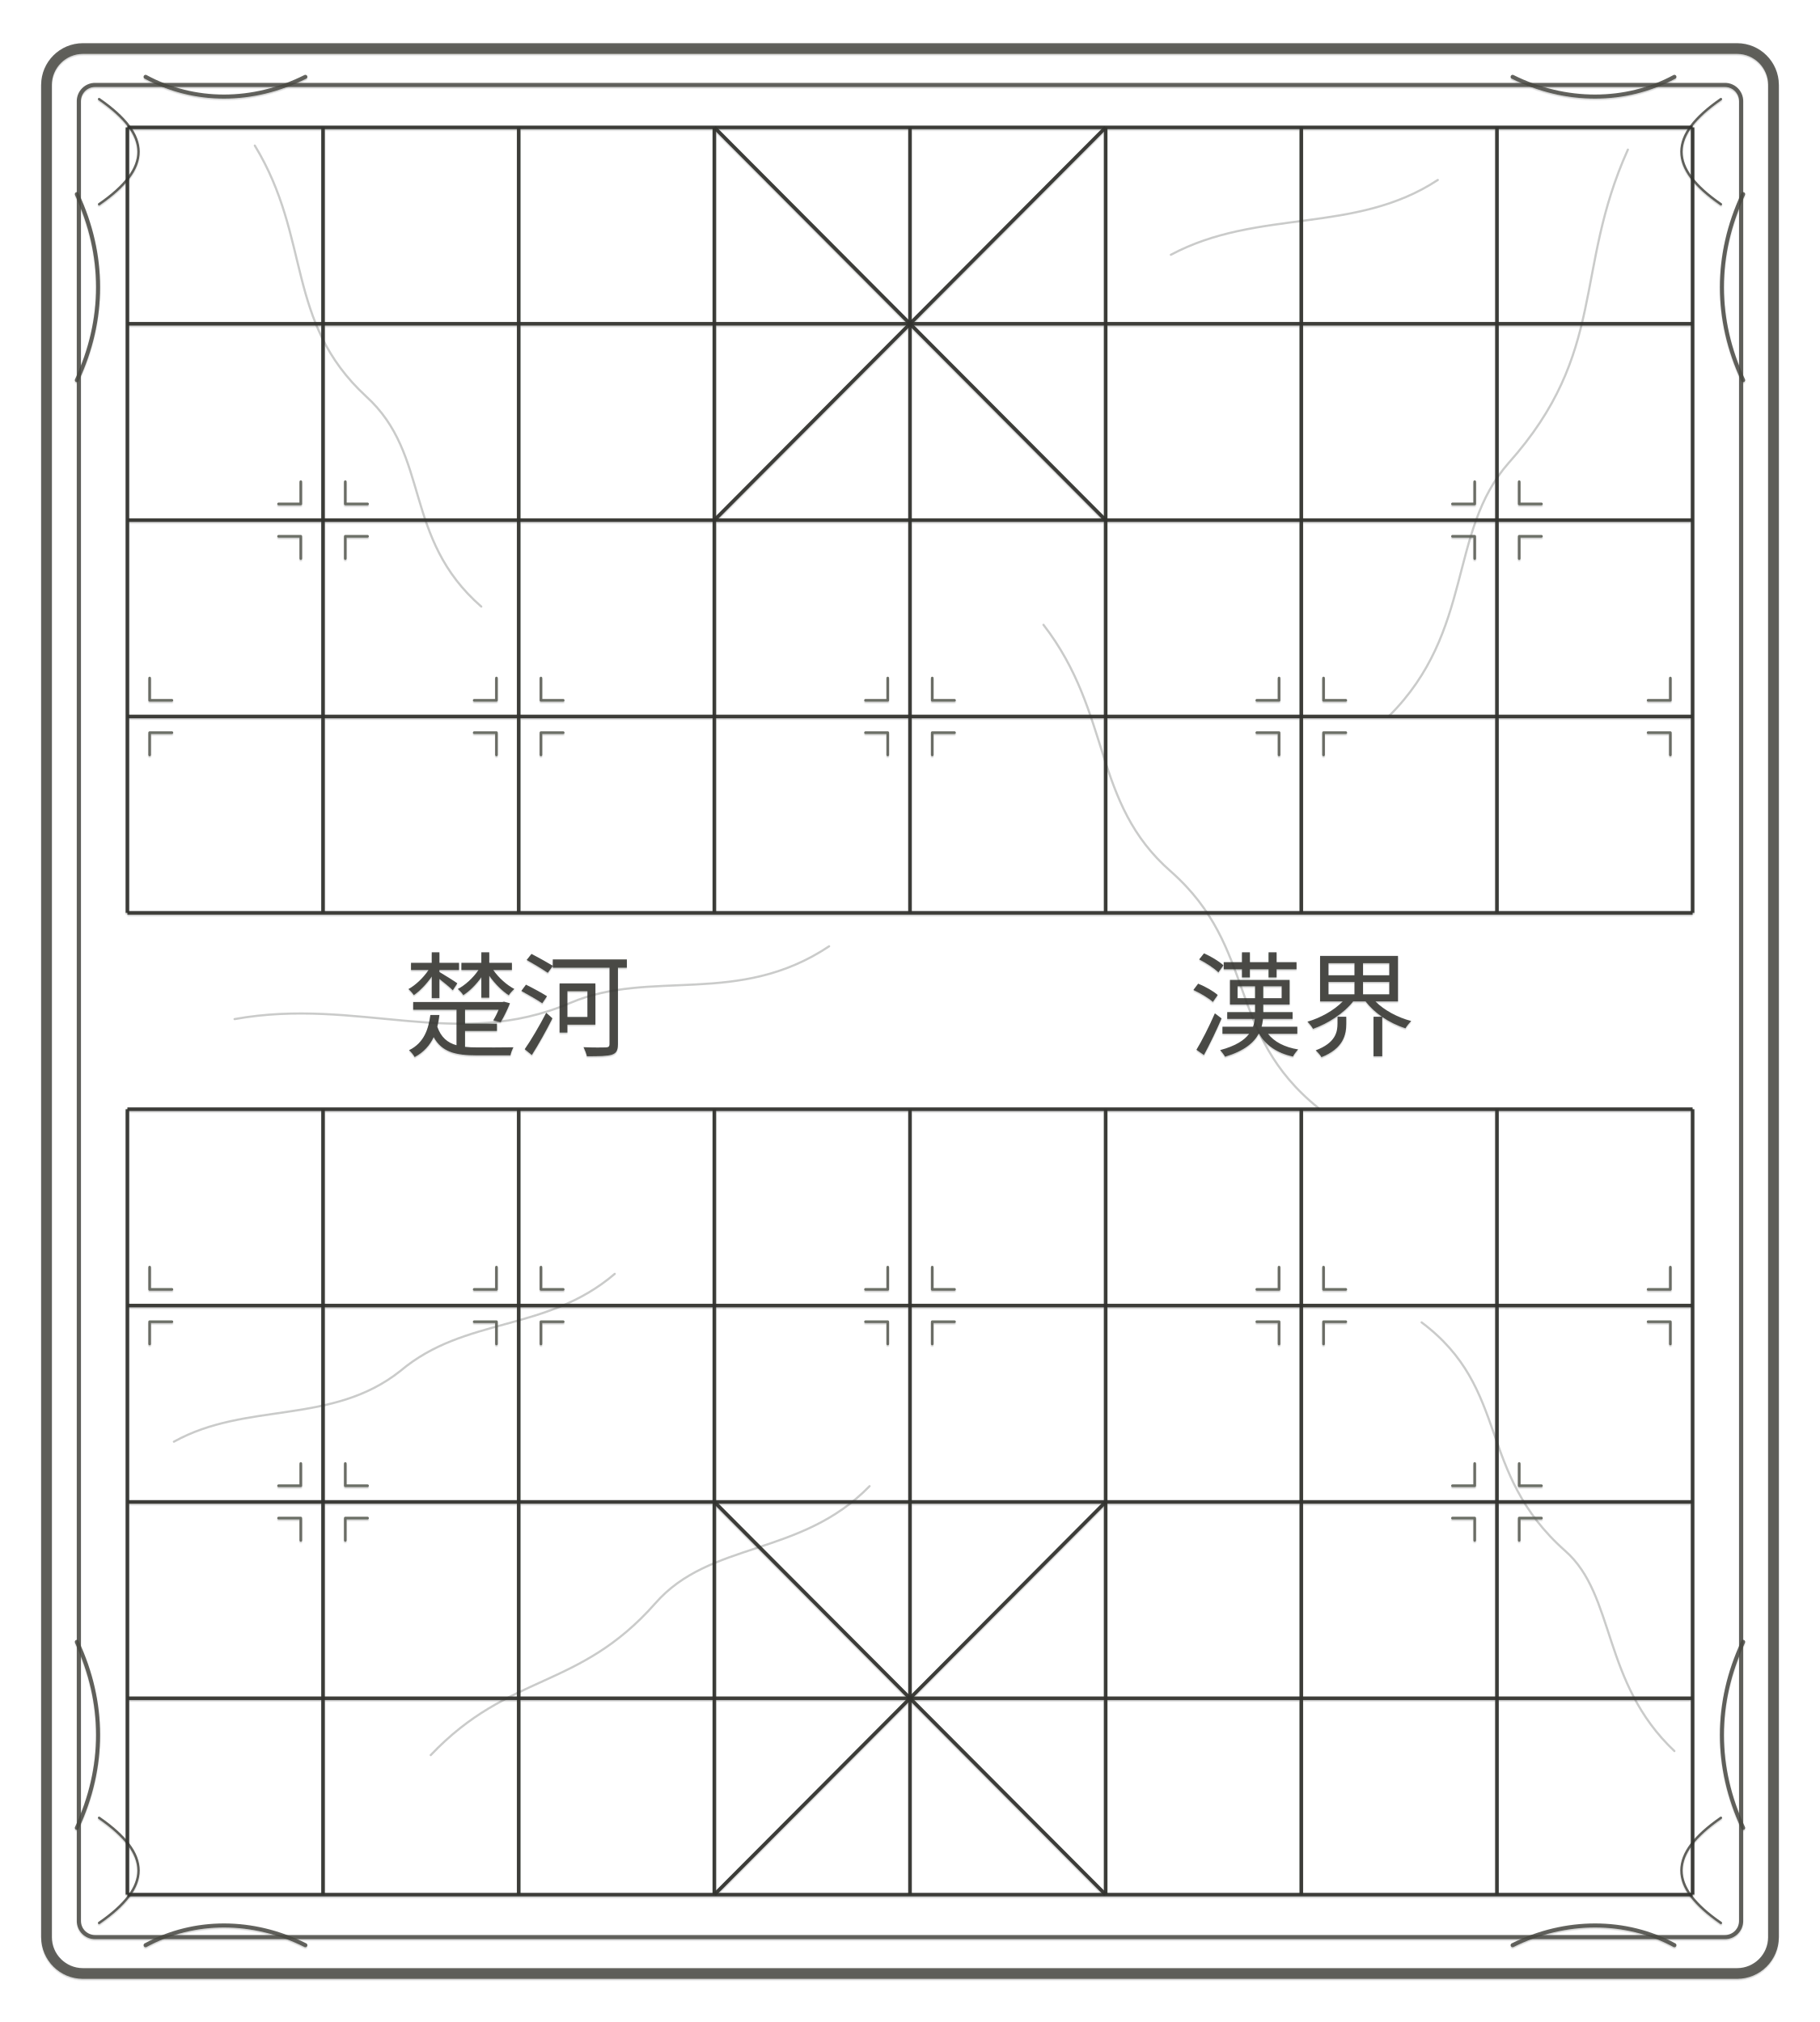
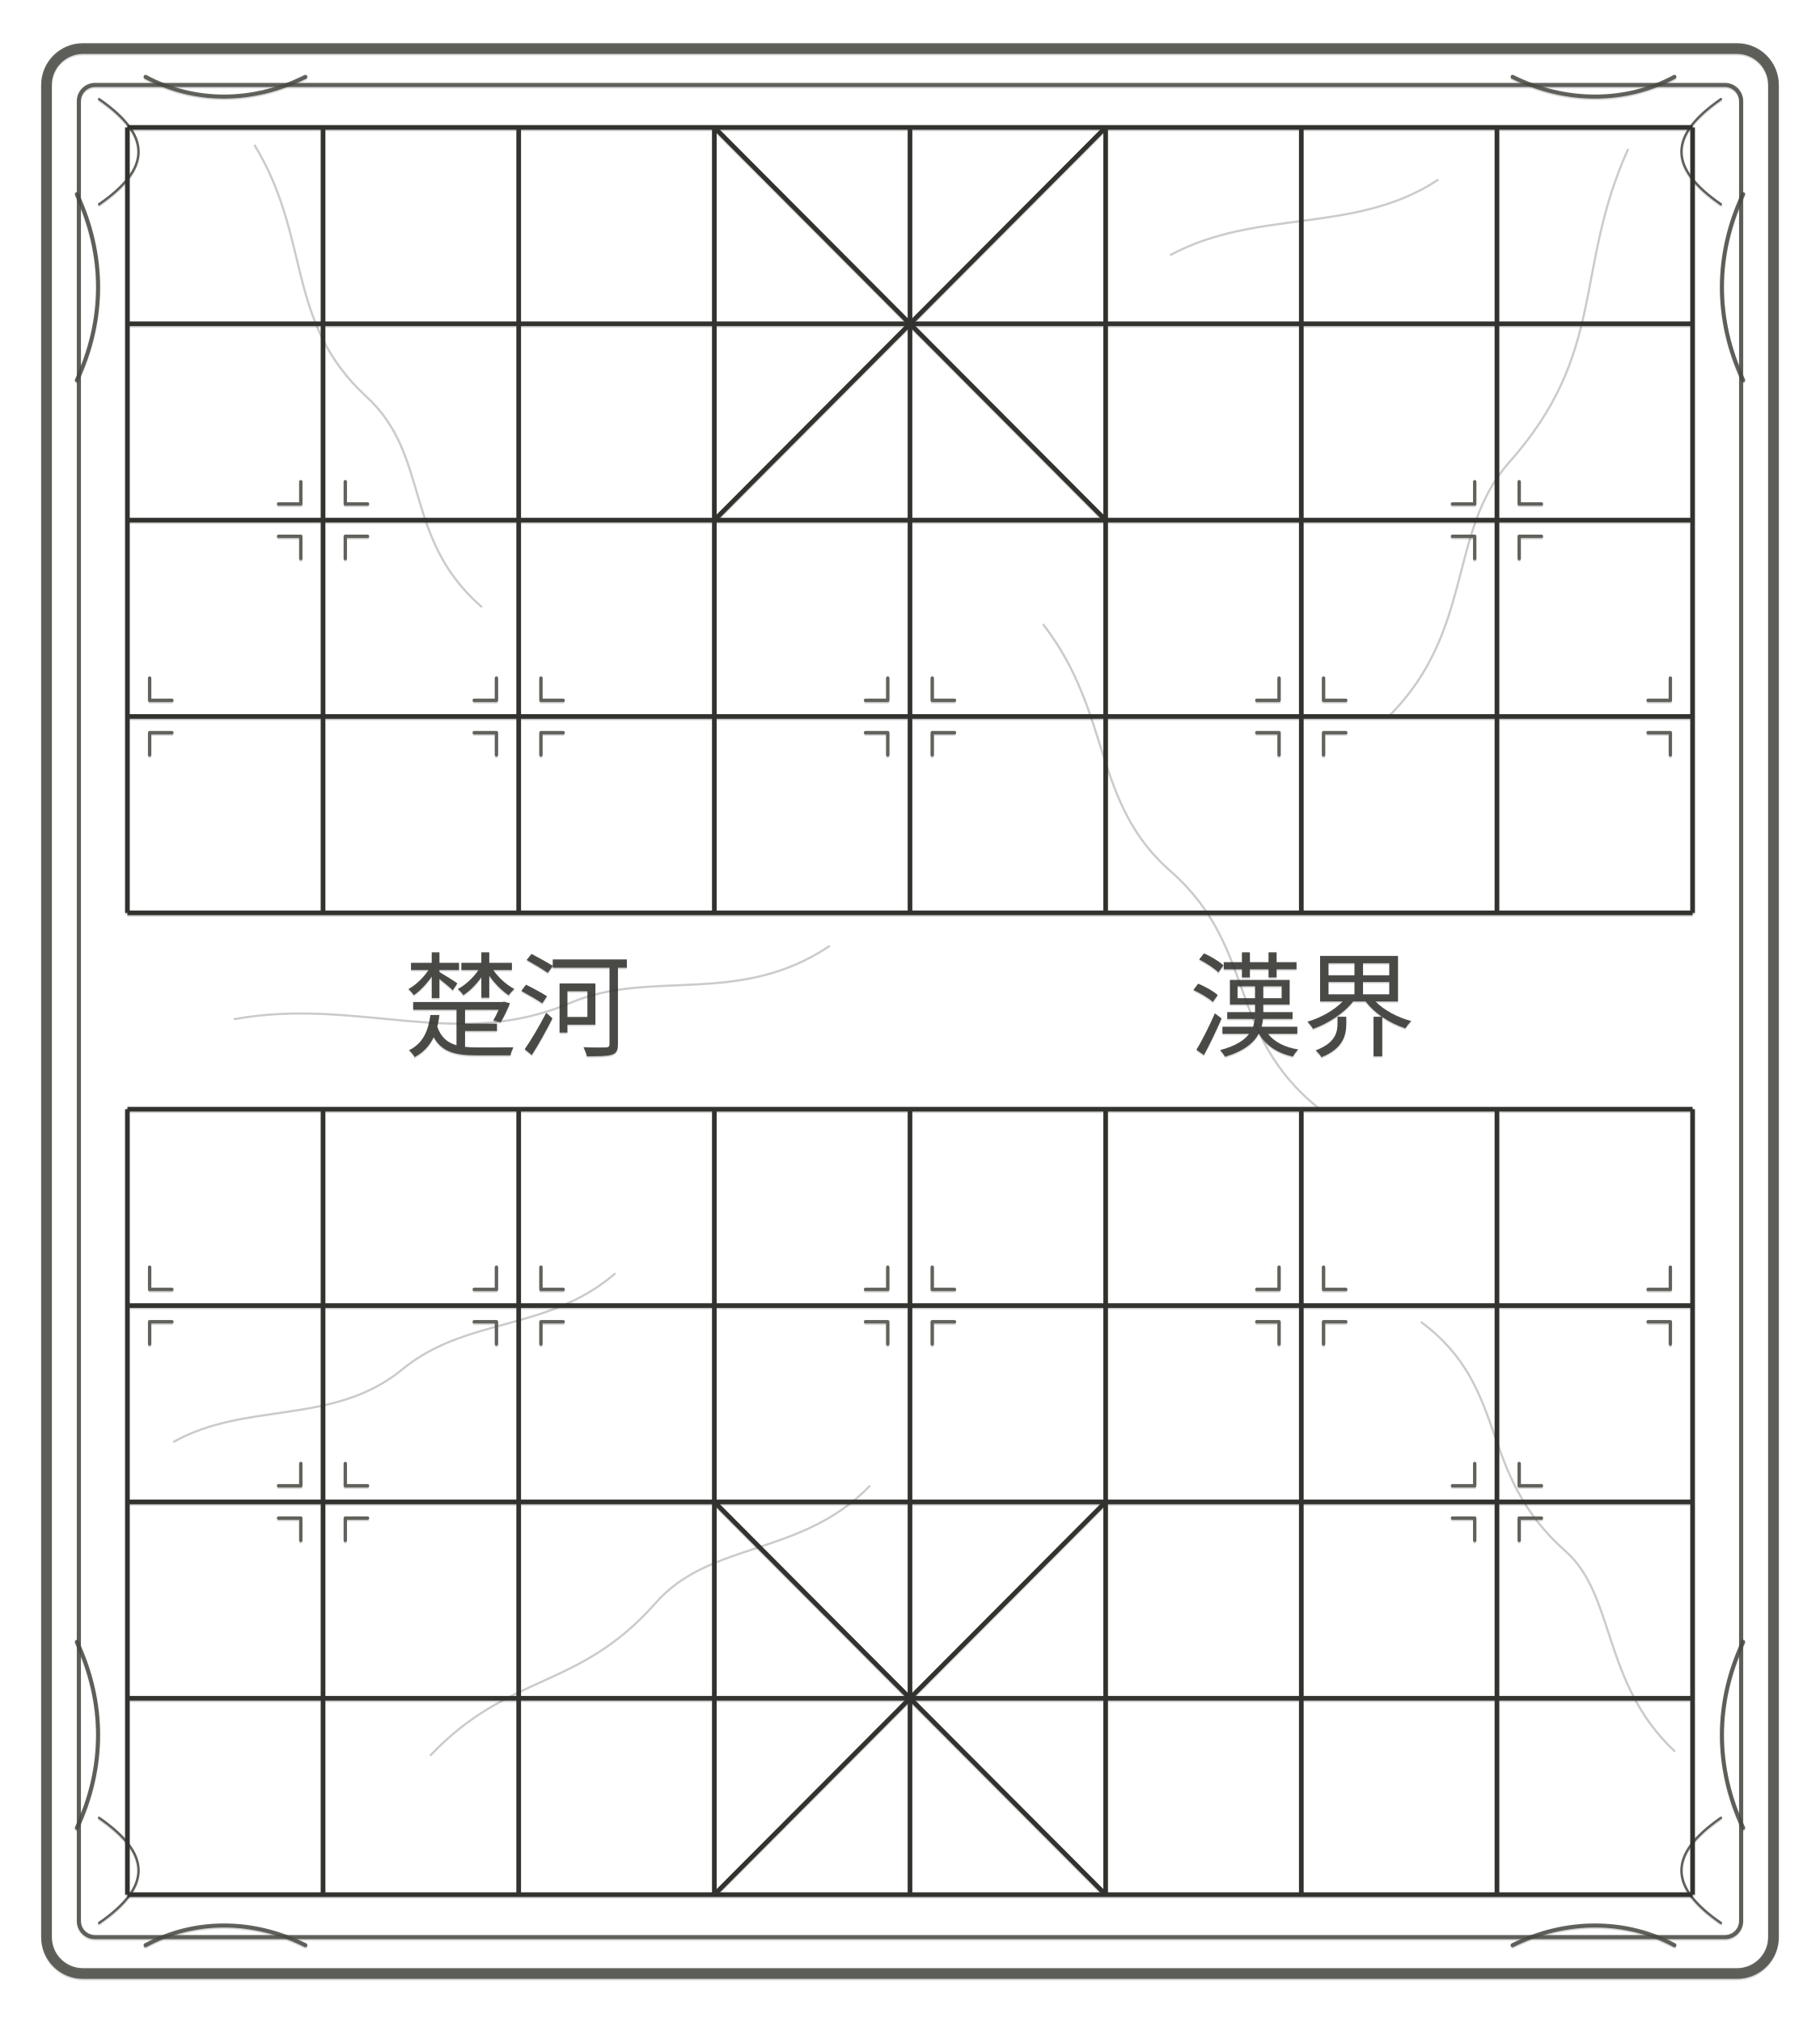
<svg xmlns="http://www.w3.org/2000/svg" viewBox="0 0 900 1000" fill="none">
  <defs>
    <g id="pointMark" fill="none" stroke-linecap="round" stroke-linejoin="round">
      <path d="M-22 -8H-11V-19 M22 -8H11V-19 M-22 8H-11V19 M22 8H11V19" />
    </g>
    <g id="pointMarkLeftEdge" fill="none" stroke-linecap="round" stroke-linejoin="round">
      <path d="M22 -8H11V-19 M22 8H11V19" />
    </g>
    <g id="pointMarkRightEdge" fill="none" stroke-linecap="round" stroke-linejoin="round">
      <path d="M-22 -8H-11V-19 M-22 8H-11V19" />
    </g>
    <filter id="softInk" x="-4%" y="-4%" width="108%" height="108%">
-       <feDropShadow dx="0" dy="0.62" stdDeviation="0.42" flood-color="#000000" flood-opacity="0.24" />
+       <feDropShadow dx="0" dy="0.62" stdDeviation="0.28" flood-color="#000000" flood-opacity="0.24" />
    </filter>
  </defs>
  <rect width="900" height="1000" fill="transparent" />
  <g stroke="#464842" stroke-opacity="0.83" fill="none" stroke-linejoin="round" filter="url(#softInk)">
    <rect x="23" y="24" width="854" height="952" rx="18" stroke-width="5.3" />
    <rect x="39" y="42" width="822" height="916" rx="8" stroke-width="2.05" />
    <path d="M72 38C96 51 125 51 151 38M748 38C774 51 804 51 828 38M72 962C96 949 125 949 151 962M748 962C774 949 804 949 828 962" stroke-width="2.0" stroke-linecap="round" />
    <path d="M38 96C52 126 52 158 38 188M862 96C848 126 848 158 862 188M38 812C52 842 52 874 38 904M862 812C848 842 848 874 862 904" stroke-width="2.0" stroke-linecap="round" />
    <path d="M49 49C75 67 75 83 49 101M851 49C825 67 825 83 851 101M49 951C75 933 75 917 49 899M851 951C825 933 825 917 851 899" stroke-width="1.18" stroke-linecap="round" />
  </g>
  <g stroke="#232622" stroke-opacity="0.24" stroke-width="1.08" fill="none" stroke-linecap="round" stroke-linejoin="round">
    <path d="M126 72C154 118 141 159 181 196C213 225 199 266 238 300" />
    <path d="M805 74C778 134 795 174 746 229C716 263 729 312 687 354" />
    <path d="M116 504C177 493 226 520 282 496C322 479 365 498 410 468" />
    <path d="M516 309C550 353 540 397 579 431C622 469 606 511 652 548" />
    <path d="M703 654C747 687 730 728 774 767C799 789 792 832 828 866" />
    <path d="M213 868C252 827 286 836 324 793C351 762 396 770 430 735" />
    <path d="M86 713C122 693 164 705 198 678C230 651 270 659 304 630" />
    <path d="M579 126C622 103 670 116 711 89" />
  </g>
-   <g stroke="#30332f" stroke-opacity="0.94" stroke-width="1.76" stroke-linecap="butt" filter="url(#softInk)">
+   <g stroke="#30332f" stroke-opacity="1" stroke-width="2.28" stroke-linecap="butt" filter="url(#softInk)">
    <path d="M63 63V451.444M63 548.556V937M159.75 63V451.444M159.75 548.556V937M256.5 63V451.444M256.5 548.556V937M353.25 63V451.444M353.25 548.556V937M450 63V451.444M450 548.556V937M546.75 63V451.444M546.75 548.556V937M643.5 63V451.444M643.5 548.556V937M740.25 63V451.444M740.25 548.556V937M837 63V451.444M837 548.556V937" />
    <path d="M63 63H837M63 160.111H837M63 257.222H837M63 354.333H837M63 451.444H837M63 548.556H837M63 645.667H837M63 742.778H837M63 839.889H837M63 937H837" />
    <path d="M353.25 63L546.75 257.222M546.75 63L353.25 257.222M353.25 742.778L546.75 937M546.75 742.778L353.25 937" />
  </g>
-   <g stroke="#5f6259" stroke-opacity="0.9" stroke-width="1.32" filter="url(#softInk)">
+   <g stroke="#5f6259" stroke-opacity="0.98" stroke-width="1.66" filter="url(#softInk)">
    <use href="#pointMark" transform="translate(159.75 257.222)" />
    <use href="#pointMark" transform="translate(740.25 257.222)" />
    <use href="#pointMark" transform="translate(159.75 742.778)" />
    <use href="#pointMark" transform="translate(740.25 742.778)" />
    <use href="#pointMarkLeftEdge" transform="translate(63 354.333)" />
    <use href="#pointMark" transform="translate(256.5 354.333)" />
    <use href="#pointMark" transform="translate(450 354.333)" />
    <use href="#pointMark" transform="translate(643.5 354.333)" />
    <use href="#pointMarkRightEdge" transform="translate(837 354.333)" />
    <use href="#pointMarkLeftEdge" transform="translate(63 645.667)" />
    <use href="#pointMark" transform="translate(256.5 645.667)" />
    <use href="#pointMark" transform="translate(450 645.667)" />
    <use href="#pointMark" transform="translate(643.5 645.667)" />
    <use href="#pointMarkRightEdge" transform="translate(837 645.667)" />
  </g>
  <g fill="#30342f" fill-opacity="0.86" font-family="KaiTi, STKaiti, SimSun, serif" font-size="56" text-anchor="middle" filter="url(#softInk)">
    <text x="256" y="518">楚河</text>
    <text x="644" y="518">漢界</text>
  </g>
</svg>
